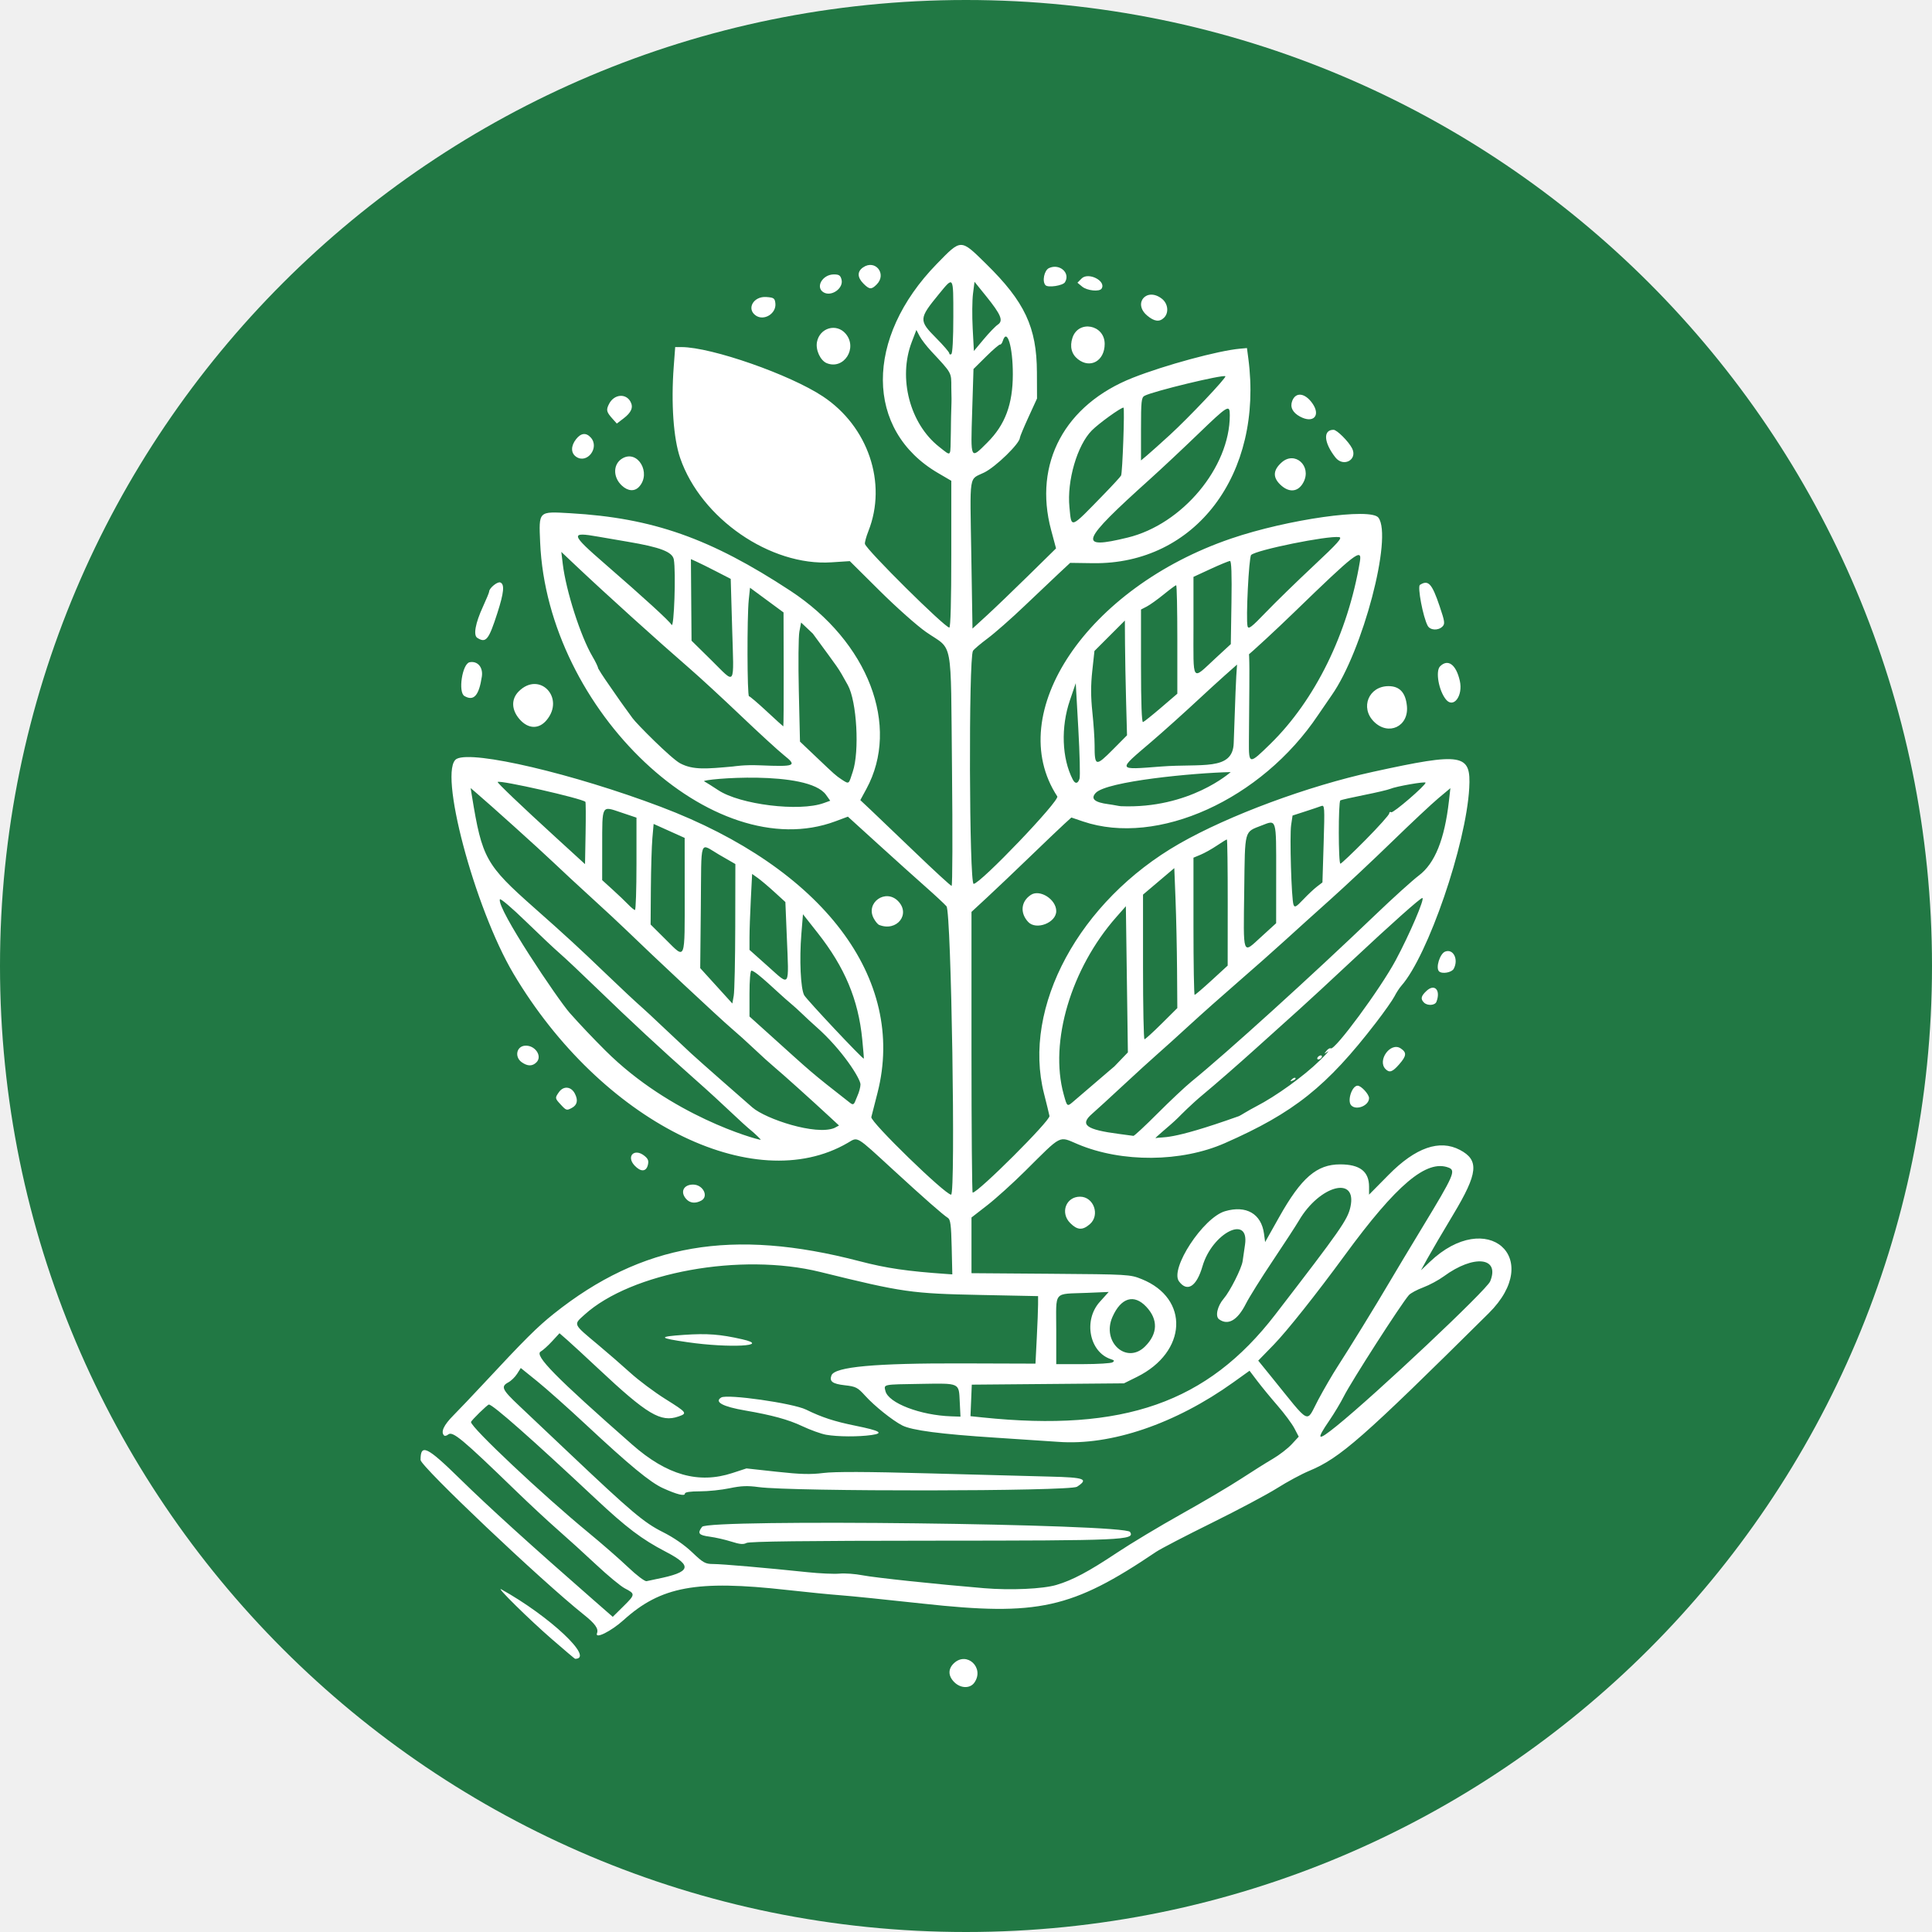
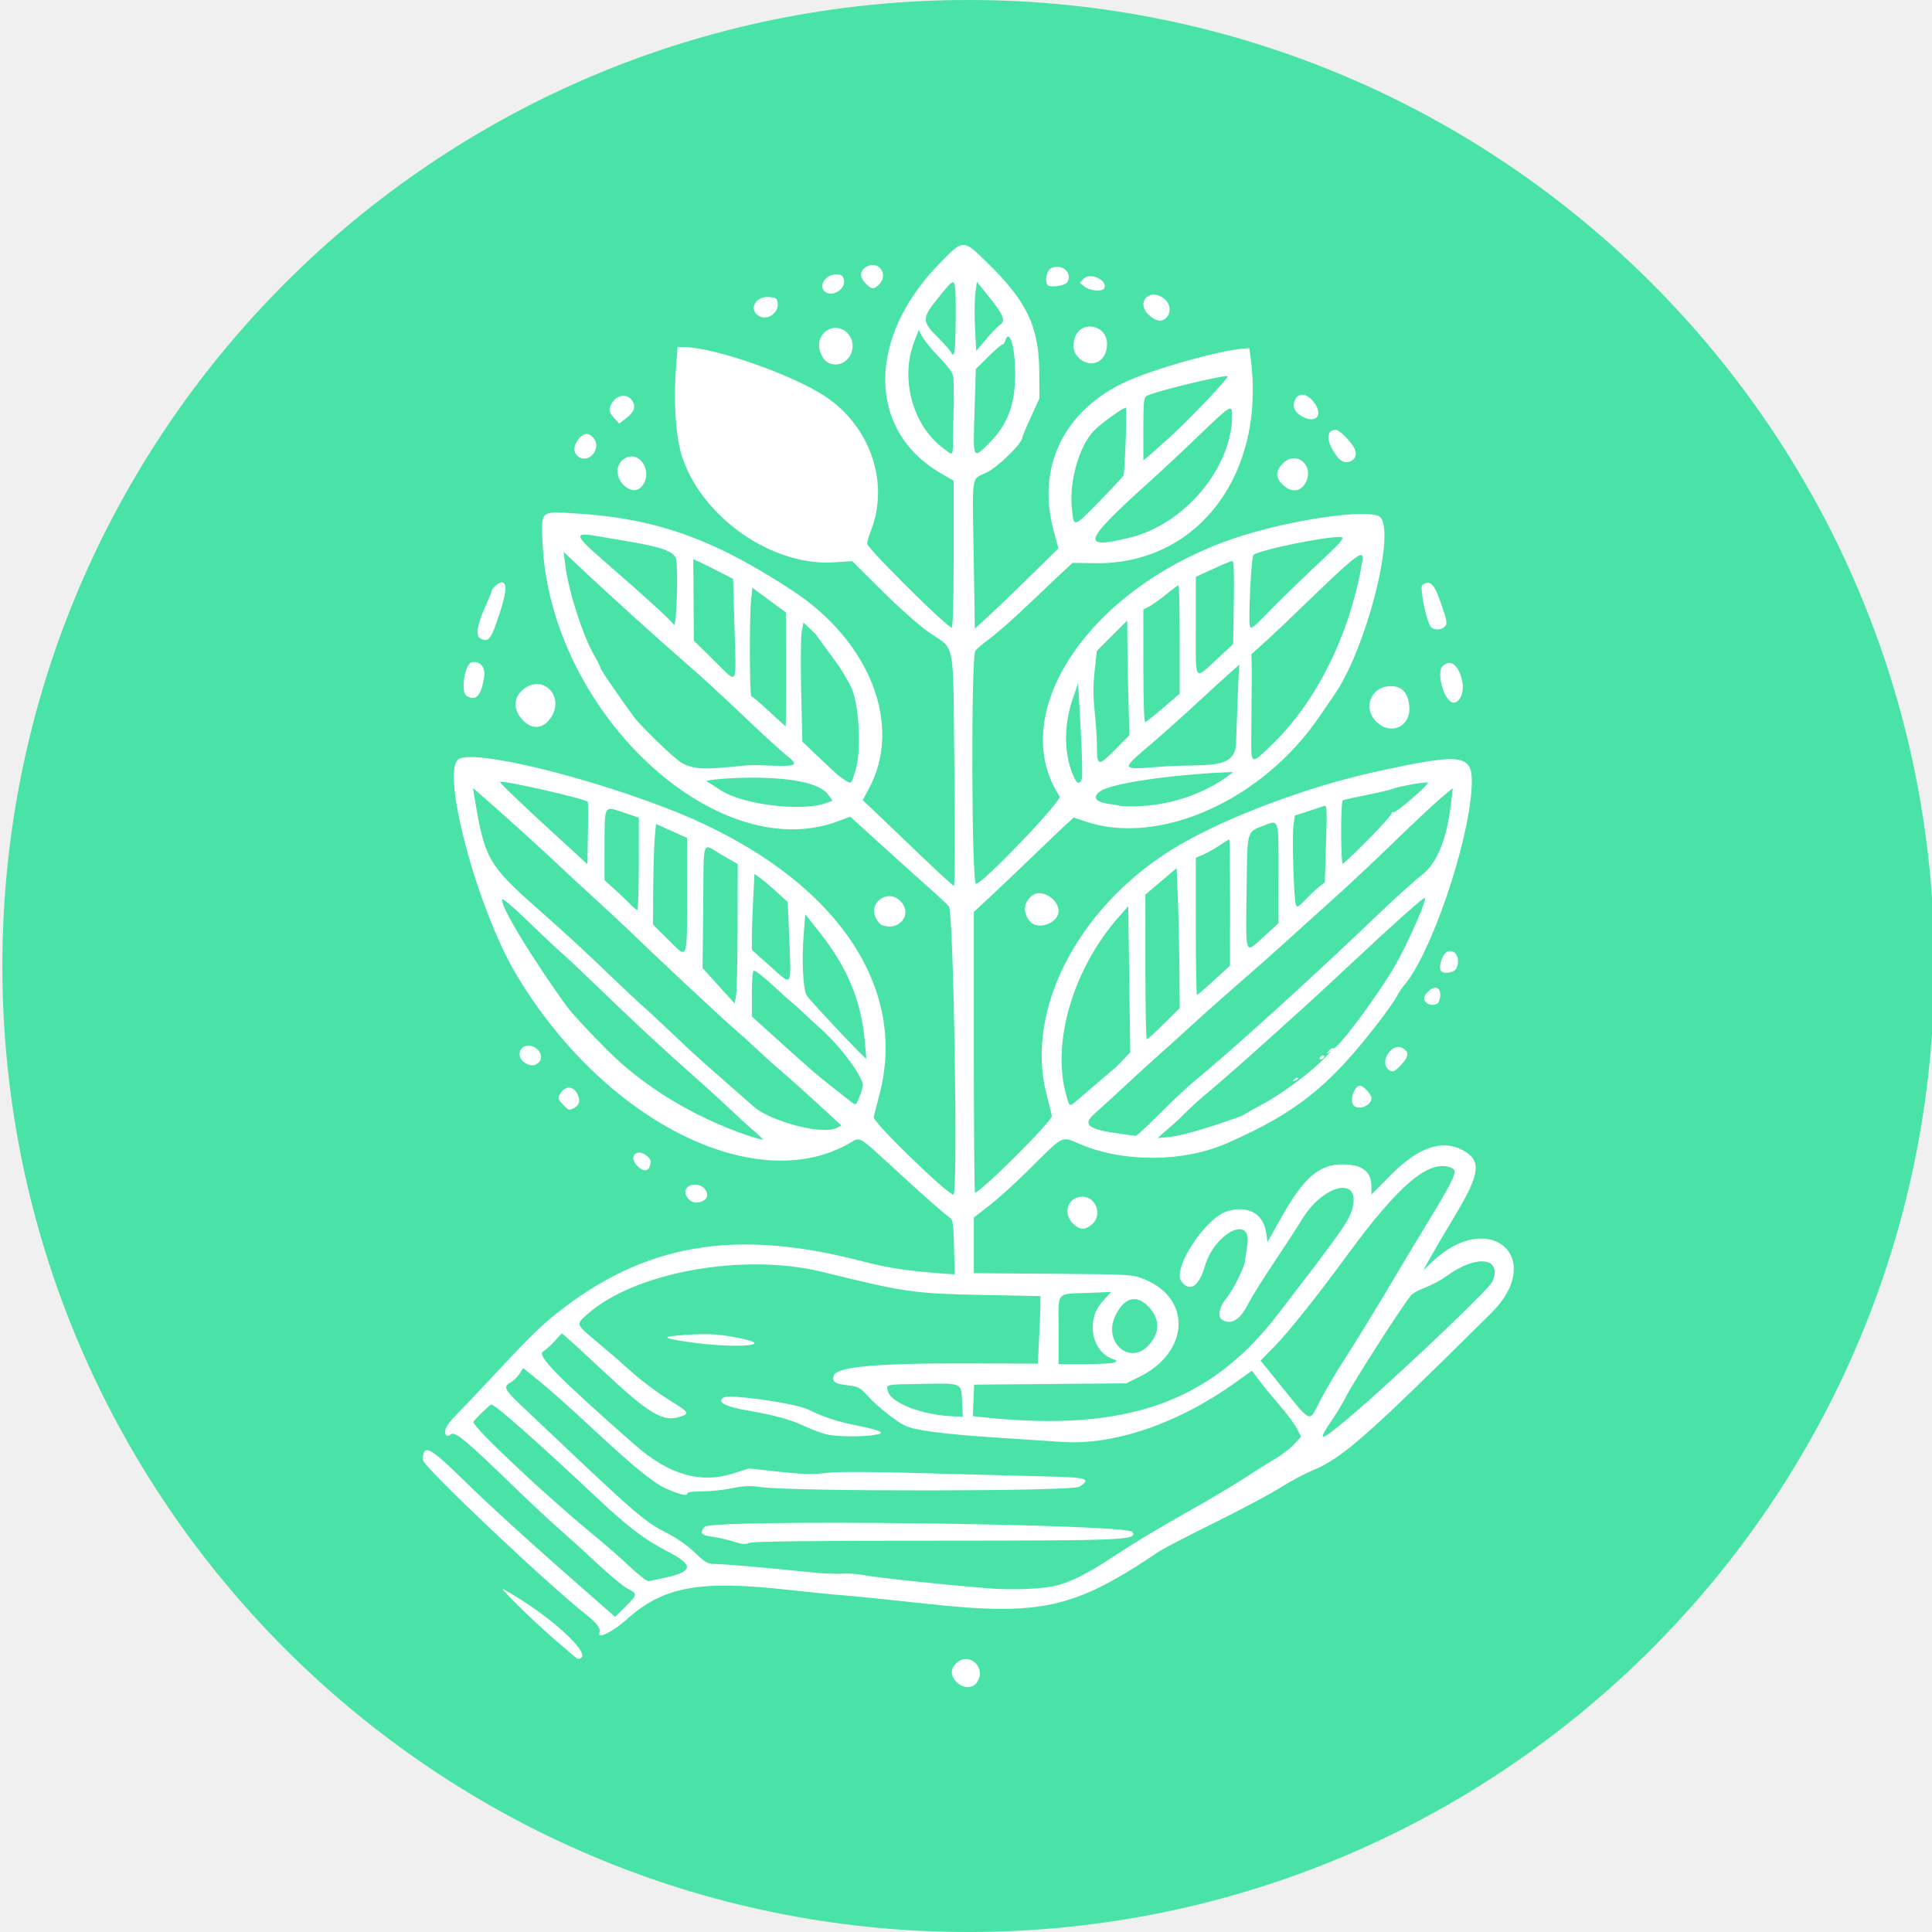
<svg xmlns="http://www.w3.org/2000/svg" version="1.1" id="svg1" width="32" height="32" viewBox="0 0 32 32">
  <defs id="defs1" />
  <g id="g1">
-     <g id="g3" transform="matrix(0.0668517,0,0,0.0668517,-18.22807,-18.22807)">
-       <circle style="fill:#217844" id="path2" cx="512" cy="512" r="239.336" />
+     <g id="g3" transform="matrix(0.0668517,0,0,0.0668517,-18.1891,-18.22807)">
+       <circle style="fill:#49e3a8;fill-opacity:1" id="path2" cx="512" cy="512" r="239.336" />
      <path style="fill:#ffffff;stroke-width:0.5" d="m 509.087,689.425 c -1.54,-1.54 -1.566,-3.28 -0.07,-4.686 3.214,-3.019 7.618,1.156 5.064,4.802 -1.068,1.524 -3.409,1.47 -4.994,-0.116 z m -99.776,-10.719 c -5.527,-4.796 -13.97,-13.118 -12.451,-12.273 12.056,6.705 23.222,17.22 18.285,17.22 -0.073,0 -2.698,-2.226 -5.834,-4.947 z m 11.269,-1.405 c 0.428,-1.114 -0.468,-2.362 -3.33,-4.641 -10.426,-8.301 -40.39,-36.704 -40.39,-38.285 0,-4.11 1.583,-3.34 9.895,4.813 6.918,6.786 17.508,16.391 33.039,29.969 l 4.684,4.095 2.668,-2.634 c 2.943,-2.906 2.953,-3.061 0.305,-4.431 -1.013,-0.524 -4.204,-3.166 -7.091,-5.871 -2.888,-2.705 -7.162,-6.589 -9.5,-8.631 -2.337,-2.042 -6.95,-6.328 -10.25,-9.525 -13.528,-13.106 -15.804,-14.999 -16.924,-14.07 -0.368,0.305 -0.817,0.407 -0.997,0.226 -0.871,-0.871 -0.095,-2.549 2.296,-4.963 1.444,-1.457 4.763,-4.946 7.375,-7.753 10.337,-11.105 13.416,-14.172 17.5,-17.43 21.805,-17.392 44.257,-21.256 75.75,-13.034 6.708,1.751 11.787,2.494 21.75,3.181 l 1.25,0.086 -0.157,-6.75 c -0.128,-5.496 -0.304,-6.843 -0.949,-7.25 -1.231,-0.777 -5.93,-4.907 -13.571,-11.926 -9.375,-8.612 -8.638,-8.174 -11.213,-6.669 -23.355,13.647 -61.196,-5.476 -82.802,-41.842 -9.731,-16.379 -18.832,-50.758 -14.107,-53.287 4.022,-2.152 28.927,3.698 50.549,11.875 40.204,15.204 60.945,42.558 53.721,70.849 -0.702,2.75 -1.395,5.465 -1.54,6.033 -0.293,1.152 18.288,19.217 19.767,19.217 1.162,0 0.046,-70.113 -1.137,-71.443 -0.584,-0.656 -2.878,-2.794 -5.097,-4.75 -2.22,-1.956 -7.479,-6.686 -11.686,-10.51 l -7.651,-6.953 -3.064,1.143 c -30.341,11.324 -71.386,-27.41 -73.181,-69.058 -0.339,-7.868 -0.492,-7.718 7.405,-7.266 20.487,1.172 34.763,6.199 54.6,19.225 19.297,12.672 27.283,33.494 18.825,49.081 l -1.508,2.78 2.647,2.49 c 1.456,1.37 6.456,6.151 11.11,10.625 4.655,4.474 8.643,8.135 8.864,8.135 0.22,0 0.264,-12.994 0.097,-28.875 -0.35,-33.325 0.414,-29.277 -6.424,-34.025 -2.2,-1.528 -7.351,-6.104 -11.447,-10.17 l -7.447,-7.393 -4.553,0.297 c -15.114,0.987 -32.303,-10.854 -37.468,-25.812 -1.673,-4.845 -2.289,-13.55 -1.605,-22.678 l 0.363,-4.844 1.578,0.006 c 7.451,0.028 26.842,6.799 35.024,12.23 11.209,7.44 15.955,21.465 11.279,33.327 -0.561,1.423 -0.953,2.869 -0.872,3.214 0.339,1.446 19.787,20.722 20.907,20.722 0.311,0 0.49,-6.641 0.49,-18.184 v -18.184 l -3.304,-1.932 c -18.094,-10.582 -18.212,-33.439 -0.267,-51.825 6.086,-6.236 5.823,-6.236 12.182,0 9.597,9.412 12.557,15.725 12.602,26.875 l 0.026,6.5 -2.12,4.626 c -1.166,2.544 -2.119,4.832 -2.119,5.084 0,1.396 -5.947,7.198 -8.834,8.619 -3.886,1.913 -3.543,-0.296 -3.205,20.671 l 0.29,18 3.5,-3.202 c 1.925,-1.761 6.582,-6.231 10.35,-9.934 l 6.85,-6.732 -1.223,-4.566 c -4.424,-16.512 3.405,-31.077 20.274,-37.721 7.925,-3.121 21.139,-6.705 26.5,-7.188 l 1.75,-0.158 0.331,2.5 c 3.812,28.777 -13.141,51.157 -38.482,50.799 l -5.651,-0.08 -2.833,2.641 c -1.558,1.452 -5.428,5.118 -8.599,8.146 -3.172,3.028 -7.229,6.595 -9.016,7.926 -1.788,1.331 -3.423,2.722 -3.633,3.09 -1.098,1.918 -0.935,57.728 0.168,57.728 1.641,0 21.389,-20.65 20.723,-21.668 -13.526,-20.647 7.434,-51.734 43.078,-63.889 14.007,-4.777 34.645,-7.697 36.497,-5.164 3.531,4.828 -3.892,33.013 -11.581,43.971 -0.965,1.375 -2.485,3.591 -3.378,4.925 -14.049,20.978 -39.788,32.623 -58.259,26.359 l -2.865,-0.972 -1.75,1.591 c -0.963,0.875 -4.787,4.522 -8.5,8.104 -3.712,3.582 -8.494,8.127 -10.625,10.1 l -3.875,3.586 v 34.779 c 0,19.128 0.131,34.779 0.29,34.779 1.354,0 19.262,-17.866 19.033,-18.989 -0.141,-0.694 -0.746,-3.174 -1.344,-5.511 -5.494,-21.477 8.733,-47.775 33.521,-61.961 12.276,-7.026 31.814,-14.27 48.054,-17.816 22.156,-4.839 24.241,-4.485 23.769,4.027 -0.776,14.011 -10.228,41.545 -16.821,49 -0.486,0.55 -1.255,1.732 -1.707,2.628 -0.453,0.895 -2.511,3.82 -4.574,6.5 -12.205,15.854 -20.321,22.322 -37.47,29.868 -10.766,4.737 -25.484,4.845 -36.377,0.268 -4.865,-2.044 -3.771,-2.601 -13.123,6.675 -3.025,3 -7.244,6.809 -9.375,8.464 l -3.875,3.009 v 6.897 6.897 l 19.625,0.147 c 19.305,0.144 19.673,0.166 22.557,1.329 11.896,4.797 11.255,18.06 -1.17,24.214 l -3.238,1.604 -18.85,0.162 -18.85,0.162 -0.162,3.906 -0.162,3.906 2.917,0.304 c 35.002,3.644 55.766,-3.636 72.565,-25.44 16.23,-21.065 17.946,-23.521 18.649,-26.685 1.748,-7.874 -7.617,-5.414 -12.753,3.35 -0.716,1.222 -3.637,5.709 -6.491,9.97 -2.854,4.262 -5.847,9.052 -6.652,10.646 -2.072,4.105 -4.431,5.466 -6.655,3.839 -0.994,-0.727 -0.408,-3.29 1.172,-5.12 1.553,-1.8 4.413,-7.462 4.673,-9.25 0.14,-0.963 0.409,-2.821 0.598,-4.13 1.093,-7.572 -8.148,-2.858 -10.542,5.377 -1.46,5.022 -3.763,6.503 -5.817,3.74 -2.32,-3.12 5.987,-15.792 11.396,-17.383 5.251,-1.545 9.005,0.624 9.667,5.584 l 0.275,2.06 3.5,-6.225 c 5.465,-9.721 9.291,-13.025 15.081,-13.025 4.895,0 7.169,1.758 7.169,5.541 v 1.959 l 4.875,-4.937 c 6.652,-6.736 12.585,-8.804 17.633,-6.146 4.83,2.543 4.501,5.757 -1.634,15.977 -2.594,4.321 -5.46,9.205 -6.369,10.855 l -1.653,3 2.199,-2.093 c 14.149,-13.468 28.44,-0.995 14.59,12.734 -31.341,31.069 -36.808,35.866 -44.511,39.065 -1.859,0.772 -5.406,2.683 -7.881,4.247 -2.475,1.564 -9.787,5.452 -16.25,8.642 -6.463,3.189 -12.65,6.407 -13.75,7.149 -20.882,14.102 -29.243,15.961 -57.75,12.841 -8.938,-0.978 -18.163,-1.916 -20.5,-2.083 -2.337,-0.168 -8.3,-0.758 -13.25,-1.311 -22.384,-2.502 -31.204,-0.879 -40.417,7.436 -3.138,2.832 -7.219,4.851 -6.613,3.272 z m 113.857,-11.967 c 3.979,-1.181 7.965,-3.302 14.923,-7.94 3.438,-2.291 10.637,-6.616 16,-9.611 5.362,-2.995 12,-6.916 14.75,-8.714 2.75,-1.798 6.309,-4.033 7.909,-4.968 1.6,-0.934 3.699,-2.552 4.665,-3.595 l 1.755,-1.896 -1.071,-2.054 c -0.589,-1.13 -2.463,-3.658 -4.165,-5.617 -1.702,-1.96 -3.962,-4.71 -5.024,-6.112 l -1.93,-2.549 -4.001,2.866 c -14.377,10.298 -30.333,15.723 -43.389,14.751 -1.788,-0.133 -8.762,-0.597 -15.5,-1.03 -13.622,-0.877 -20.782,-1.817 -23.163,-3.041 -2.428,-1.249 -6.853,-4.791 -9.154,-7.328 -1.898,-2.093 -2.315,-2.308 -5.095,-2.622 -3.029,-0.343 -3.85,-0.955 -3.278,-2.446 0.817,-2.13 10.738,-3.036 32.491,-2.967 l 18.051,0.057 0.322,-6.307 c 0.177,-3.469 0.323,-7.233 0.324,-8.364 l 0.002,-2.057 -14.125,-0.285 c -17.319,-0.349 -19.306,-0.633 -39.866,-5.704 -19.64,-4.844 -46.775,0.08 -58.389,10.595 -2.788,2.524 -2.941,2.185 3.375,7.462 2.335,1.951 5.935,5.077 8,6.948 2.065,1.871 5.948,4.776 8.63,6.456 5.413,3.391 5.543,3.562 3.3,4.344 -4.404,1.535 -7.73,-0.449 -19.925,-11.887 -3.163,-2.966 -6.61,-6.145 -7.662,-7.063 l -1.912,-1.669 -1.838,1.997 c -1.011,1.099 -2.276,2.239 -2.811,2.534 -1.679,0.926 3.671,6.369 22.668,23.067 8.6,7.559 16.424,9.78 24.805,7.039 l 3.5,-1.144 7.5,0.821 c 5.856,0.641 8.389,0.709 11.555,0.31 2.823,-0.356 10.721,-0.328 26,0.092 12.07,0.332 25.601,0.692 30.07,0.801 8.705,0.212 9.714,0.587 6.773,2.515 -1.765,1.157 -70.567,1.231 -78.909,0.085 -2.725,-0.374 -4.328,-0.311 -7.158,0.285 -2.005,0.422 -5.319,0.767 -7.364,0.767 -2.387,0 -3.717,0.198 -3.717,0.554 0,0.722 -1.969,0.237 -5.443,-1.339 -3.156,-1.432 -8.291,-5.669 -19.179,-15.825 -4.34,-4.048 -9.725,-8.841 -11.967,-10.651 l -4.077,-3.291 -0.911,1.438 c -0.501,0.791 -1.476,1.741 -2.167,2.111 -1.923,1.029 -1.574,1.794 2.618,5.748 2.131,2.01 7.76,7.333 12.508,11.83 15.339,14.526 18.498,17.191 23.117,19.502 2.685,1.343 5.371,3.194 7.292,5.025 2.761,2.63 3.247,2.899 5.25,2.905 2.195,0.006 13.066,0.95 23.427,2.035 2.984,0.312 6.518,0.468 7.853,0.346 1.335,-0.122 3.89,0.063 5.678,0.412 3.035,0.592 18.388,2.221 30.116,3.197 6.629,0.551 14.572,0.191 17.961,-0.815 z m -80.577,-10.72 c -1.512,-0.483 -3.931,-1.035 -5.375,-1.227 -2.728,-0.363 -3.088,-0.83 -1.874,-2.434 1.504,-1.987 104.794,-0.75 106.042,1.27 1.245,2.014 -1.584,2.139 -48.793,2.16 -31.643,0.014 -45.551,0.184 -46.25,0.564 -0.76,0.414 -1.66,0.334 -3.75,-0.334 z m 23.5,-26.471 c -1.238,-0.216 -3.938,-1.19 -6,-2.165 -3.379,-1.596 -7.439,-2.708 -14.027,-3.842 -5.623,-0.967 -7.766,-2.124 -5.981,-3.228 1.474,-0.911 17.78,1.414 21.008,2.995 3.957,1.938 7,2.931 12.25,3.999 6.103,1.241 7.153,1.845 4,2.302 -3.224,0.467 -8.389,0.439 -11.25,-0.061 z M 443.019,605.211 c -7.234,-1.047 -7.397,-1.379 -0.894,-1.822 5.777,-0.394 8.978,-0.15 14.453,1.1 7.283,1.663 -3.205,2.221 -13.56,0.722 z m -7.66,58.668 c 8.53,-1.693 9.041,-3.227 2.25,-6.758 -5.925,-3.08 -9.727,-5.956 -17.455,-13.2 -15.71,-14.726 -25.374,-23.255 -26.361,-23.266 -0.354,-0.004 -4.434,3.988 -4.434,4.339 0,1.344 17.797,18.098 29.067,27.363 3.315,2.726 7.75,6.595 9.855,8.6 2.132,2.03 4.16,3.561 4.577,3.457 0.412,-0.103 1.538,-0.344 2.5,-0.535 z m 168.475,-37.923 c 9.799,-7.917 37.139,-33.667 38.03,-35.818 2.489,-6.008 -4.038,-6.718 -11.488,-1.249 -1.276,0.937 -3.571,2.171 -5.101,2.743 -1.529,0.572 -3.124,1.429 -3.544,1.905 -1.909,2.163 -14.286,21.426 -16.136,25.115 -0.759,1.512 -2.36,4.182 -3.558,5.933 -3.399,4.966 -3.015,5.259 1.797,1.371 z m -4.537,-6.535 c 1.39,-2.602 3.518,-6.258 4.729,-8.125 2.952,-4.551 9.588,-15.345 12.848,-20.895 1.454,-2.475 5.168,-8.662 8.255,-13.75 7.764,-12.797 8.286,-13.988 6.439,-14.697 -5.449,-2.091 -12.902,4.199 -25.709,21.696 -7.036,9.613 -14.343,18.813 -17.603,22.164 l -3.853,3.96 3.103,3.825 c 10.177,12.547 8.61,11.773 11.791,5.821 z m -88.844,0.605 c -0.239,-4.835 0.17,-4.646 -9.718,-4.492 -9.446,0.147 -9.12,0.079 -8.691,1.789 0.746,2.971 8.652,5.999 16.326,6.253 l 2.262,0.075 z m 37.846,-9.828 c 0.545,-0.345 0.473,-0.507 -0.344,-0.766 -5.368,-1.704 -6.941,-9.621 -2.822,-14.203 l 2.221,-2.47 -5.373,0.225 c -8.52,0.357 -7.623,-0.723 -7.623,9.176 v 8.49 l 6.625,-0.008 c 3.644,-0.004 6.936,-0.205 7.316,-0.445 z m 8.085,-3.956 c 3.153,-3.153 3.249,-6.668 0.27,-9.827 -3.036,-3.22 -6.254,-2.246 -8.367,2.53 -2.753,6.224 3.519,11.875 8.098,7.297 z m -97.026,-52.984 c -3.733,-3.066 -6.224,-5.877 -15.05,-13.674 -7.553,-6.673 -15.621,-14.157 -23.7,-21.986 -3.85,-3.731 -8.012,-7.653 -9.25,-8.716 -1.238,-1.063 -5.038,-4.643 -8.445,-7.956 -3.407,-3.313 -6.288,-5.763 -6.402,-5.443 -0.807,2.265 14.377,24.836 17.33,28.169 2.652,2.994 5.805,6.298 8.816,9.302 16.166,16.124 37.141,21.963 38.451,22.107 0.275,0.025 -1.75,-1.802 -1.75,-1.802 z m 20.024,-1.12 1.157,-0.619 -2.22,-2.059 c -4.579,-4.247 -11.781,-10.722 -13.711,-12.328 -1.1,-0.915 -3.35,-2.95 -5,-4.521 -1.65,-1.571 -4.286,-3.949 -5.858,-5.283 -2.673,-2.269 -19.686,-18.171 -25.947,-24.252 -1.543,-1.499 -5.368,-5.056 -8.5,-7.905 -3.132,-2.849 -7.494,-6.895 -9.694,-8.991 -3.405,-3.244 -15.432,-14.077 -19.176,-17.272 l -1.164,-0.993 0.325,1.993 c 2.511,15.421 3.426,17.057 15.515,27.747 7.553,6.679 11.371,10.189 17.455,16.048 3.6,3.466 7.782,7.378 9.295,8.692 1.512,1.314 6.846,6.437 12,11.228 2.071,1.924 13.54,11.969 15.216,13.421 3.331,2.883 15.707,6.984 20.308,5.094 z m 80.096,-3.629 c 3.097,-3.103 6.866,-6.647 8.377,-7.875 8.786,-7.144 29.792,-26.189 45.553,-41.3 4.341,-4.162 9.199,-8.554 10.797,-9.76 3.969,-2.996 6.373,-8.955 7.449,-18.466 l 0.358,-3.165 -2.951,2.466 c -1.623,1.356 -6.776,6.184 -11.451,10.729 -4.675,4.545 -11.517,10.963 -15.204,14.263 -3.687,3.3 -8.862,7.969 -11.5,10.376 -2.638,2.407 -7.834,7.006 -11.546,10.219 -3.712,3.214 -9.089,7.995 -11.948,10.624 -2.859,2.629 -6.459,5.881 -8,7.227 -1.541,1.346 -5.389,4.855 -8.552,7.798 -3.163,2.943 -6.594,6.085 -7.625,6.98 -3.128,2.717 -1.505,3.921 6.721,4.989 1.734,0.225 3.32,0.438 3.523,0.473 0.203,0.035 2.903,-2.475 6,-5.579 z m -0.438,6.143 c 1.902,-0.483 2.866,0.865 20.594,-5.46 0.342,-0.122 2.193,-1.344 4.294,-2.425 4.854,-2.499 11.759,-7.476 15.655,-11.284 1.664,-1.627 2.576,-2.648 2.026,-2.27 -0.917,0.631 -0.944,0.616 -0.318,-0.181 0.375,-0.478 0.86,-0.759 1.079,-0.624 0.979,0.605 12.291,-14.742 16.098,-21.843 3.467,-6.465 7.292,-15.414 6.589,-15.414 -0.493,0 -7.727,6.443 -17.345,15.45 -5.169,4.84 -11.033,10.262 -13.032,12.05 -1.999,1.788 -6.998,6.287 -11.109,10 -4.111,3.712 -9.88,8.742 -12.819,11.176 -2.939,2.434 -5.584,5.138 -6.196,5.75 -2.029,2.03 -6.182,5.244 -5.515,5.075 z m 33.685,-14.563 c 0.339,-0.342 0.743,-0.495 0.897,-0.341 0.154,0.154 -0.124,0.434 -0.617,0.621 -0.713,0.271 -0.77,0.214 -0.28,-0.28 z m 6.383,-5.438 c 0.17,-0.275 0.534,-0.5 0.809,-0.5 0.275,0 0.361,0.225 0.191,0.5 -0.17,0.275 -0.534,0.5 -0.809,0.5 -0.275,0 -0.361,-0.225 -0.191,-0.5 z m -60.157,10.625 c 10.132,-8.677 9.927,-8.518 9.67,-8.25 l 3.487,-3.625 -0.25,-18.105 -0.25,-18.105 -2.375,2.694 c -11.216,12.724 -16.621,30.918 -13.038,43.891 0.911,3.298 0.825,3.152 2.755,1.5 z m -53.093,-3.938 c 0,-1.395 -4.486,-8.588 -11.064,-14.36 -2.329,-2.043 -4.429,-4.229 -6.371,-5.828 -2.72,-2.239 -8.471,-7.999 -9.591,-7.999 -0.271,0 -0.474,2.434 -0.474,5.68 v 5.68 l 4.625,4.165 c 11.296,10.171 10.096,9.251 20.32,17.254 1.069,0.837 1.059,-0.145 1.78,-1.711 0.426,-0.925 0.775,-2.222 0.775,-2.88 z m 0.434,-11.187 c -0.973,-9.835 -4.323,-17.826 -11.05,-26.361 l -3.634,-4.611 -0.396,4.861 c -0.518,6.358 -0.19,13.539 0.696,15.192 0.572,1.067 14.518,15.906 14.778,15.724 0.042,-0.03 -0.134,-2.192 -0.393,-4.804 z m 74.18,-3.863 3.886,-3.863 -0.068,-9.512 c -0.037,-5.231 -0.206,-13.033 -0.375,-17.338 l -0.307,-7.826 -3.875,3.282 -3.875,3.282 v 17.918 c 0,9.855 0.164,17.918 0.364,17.918 0.2,0 2.113,-1.738 4.25,-3.863 z m -105.643,-24.218 0.029,-15.331 -4.044,-2.333 c -4.952,-2.856 -4.338,-4.632 -4.515,13.057 l -0.15,15.061 3.98,4.384 3.98,4.384 0.346,-1.945 c 0.19,-1.07 0.359,-8.844 0.375,-17.276 z m 118.057,13.456 3.946,-3.625 0.013,-15.625 c 0.007,-8.594 -0.088,-15.625 -0.212,-15.625 -0.124,0 -1.231,0.679 -2.461,1.509 -1.23,0.83 -3.041,1.846 -4.025,2.257 l -1.789,0.747 v 16.993 c 0,9.346 0.131,16.993 0.291,16.993 0.16,0 2.067,-1.631 4.237,-3.625 z m -105.282,-10.749 -0.354,-8.624 -2.71,-2.477 c -1.491,-1.362 -3.345,-2.929 -4.12,-3.481 l -1.41,-1.004 -0.324,6.355 c -0.178,3.495 -0.325,7.728 -0.326,9.406 l -0.002,3.051 4.625,4.129 c 5.518,4.926 5.15,5.511 4.622,-7.356 z m -25.299,-11.149 -0.008,-13.365 -3.845,-1.731 -3.845,-1.731 -0.31,3.55 c -0.17,1.952 -0.339,7.559 -0.375,12.459 l -0.065,8.909 3.875,3.852 c 4.846,4.818 4.583,5.505 4.572,-11.943 z m 146.544,-4.573 c 0.01,-13.755 0.138,-13.331 -3.58,-11.878 -4.39,1.716 -4.139,0.791 -4.334,16.005 -0.214,16.665 -0.496,15.878 4.163,11.631 l 3.742,-3.412 z m -158.491,-2.359 v -11.455 l -3.847,-1.293 c -4.849,-1.63 -4.636,-2.014 -4.646,8.364 l -0.008,8.411 2.575,2.339 c 1.416,1.287 3.16,2.949 3.875,3.695 0.715,0.746 1.469,1.364 1.675,1.375 0.206,0.011 0.375,-5.135 0.375,-11.435 z m 168.602,5.631 1.352,-1.034 0.296,-9.633 c 0.28,-9.129 0.249,-9.615 -0.602,-9.288 -0.494,0.19 -2.293,0.796 -3.998,1.347 l -3.1,1.002 -0.349,2.329 c -0.398,2.655 0.069,18.421 0.586,19.768 0.291,0.76 0.639,0.574 2.402,-1.285 1.133,-1.195 2.669,-2.638 3.413,-3.207 z M 417.705,471.331 c -0.847,-0.847 -21.106,-5.44 -21.736,-4.928 -0.195,0.158 5.771,5.851 14.391,13.732 l 7.25,6.628 0.138,-7.625 c 0.076,-4.194 0.057,-7.707 -0.043,-7.807 z m 193.306,9.4 c 3.217,-3.257 5.848,-6.195 5.848,-6.53 0,-0.334 0.226,-0.468 0.502,-0.298 0.468,0.289 8.497,-6.624 8.497,-7.316 3.2e-4,-0.372 -7.299,0.901 -8.75,1.526 -0.55,0.237 -3.469,0.923 -6.486,1.524 -3.017,0.601 -5.661,1.201 -5.875,1.333 -0.516,0.319 -0.504,15.681 0.013,15.681 0.221,0 3.033,-2.665 6.25,-5.921 z m -134.277,-9.091 1.624,-0.586 -1.041,-1.463 c -4.464,-6.268 -30.837,-3.923 -30.207,-3.363 0.55,0.301 2.125,1.293 3.5,2.205 5.403,3.583 20.082,5.384 26.124,3.206 z m 100.847,-7.685 c -8.951,0.187 -30.811,2.252 -33.465,5.188 -1.29,1.427 -0.265,2.318 3.186,2.77 1.269,0.166 2.632,0.478 3.057,0.496 17.089,0.709 27.221,-8.454 27.221,-8.454 z m 0.746,-7.155 c 0.73,-21.29 0.773,-22.842 2.183,-24.153 2.138,-1.987 1.708,1.311 1.585,23.737 -0.032,5.766 0.073,5.711 5.316,0.585 11.082,-10.835 19.2,-27.375 22.18,-45.191 0.575,-3.438 -1.042,-2.19 -16.232,12.53 -4.537,4.397 -10.102,9.544 -12.367,11.438 -2.264,1.894 -7.214,6.33 -11,9.859 -3.786,3.529 -9.246,8.433 -12.133,10.898 -8.379,7.154 -8.587,6.926 2.5,6.072 10.029,-0.773 17.731,1.147 17.968,-5.773 z m -94.383,7.066 c 1.697,-5.007 1.018,-17.422 -1.226,-21.464 -2.661,-4.792 -1.924,-3.527 -8.669,-12.757 l -2.906,-2.743 -0.425,2.25 c -0.234,1.238 -0.295,7.875 -0.137,14.75 l 0.288,12.5 4.342,4.125 c 4.172,3.963 4.514,4.288 5.918,5.223 2.059,1.371 1.789,1.145 2.815,-1.884 z m 56.184,1.728 c 0.185,-0.582 0.05,-6.145 -0.3,-12.362 l -0.636,-11.304 -1.446,4.237 c -2.276,6.669 -2.002,14.374 0.698,19.612 0.606,1.176 1.276,1.103 1.684,-0.183 z m -85.925,-3.019 c 0.565,-0.051 2.724,-0.461 6.783,-0.292 8.701,0.362 9.236,0.141 5.97,-2.459 -1.417,-1.128 -6.238,-5.543 -10.712,-9.809 -4.474,-4.266 -10.176,-9.525 -12.671,-11.685 -7.866,-6.81 -20.861,-18.555 -28.135,-25.428 l -3.704,-3.5 0.362,3 c 0.806,6.677 4.411,17.912 7.344,22.887 0.781,1.324 1.419,2.659 1.419,2.967 0.843,1.516 2.665,4.075 3.855,5.791 3.046,4.407 2.07,2.902 4.683,6.571 0.956,1.343 9.596,10.034 11.807,11.18 3.205,1.688 6.544,1.359 12.999,0.776 z m 94.312,-4.327 3.379,-3.405 -0.23,-8.47 c -0.126,-4.659 -0.246,-11.056 -0.267,-14.216 l -0.037,-5.746 -3.769,3.769 -3.769,3.769 -0.534,4.919 c -0.385,3.539 -0.379,6.408 0.02,10.227 0.305,2.92 0.554,6.584 0.553,8.143 -0.002,5.381 0.261,5.438 4.654,1.011 z m -81.688,-19.72 -0.032,-14.125 -4.153,-3.059 -4.153,-3.059 -0.314,3.008 c -0.443,4.235 -0.393,23.86 0.061,23.868 0.206,0.004 2.175,1.681 4.375,3.727 2.2,2.046 4.056,3.73 4.125,3.743 0.069,0.013 0.11,-6.333 0.093,-14.102 z m 93.527,9.442 4.005,-3.433 v -13.442 c 0,-7.393 -0.128,-13.442 -0.284,-13.442 -0.156,0 -1.543,1.026 -3.082,2.28 -1.539,1.254 -3.437,2.61 -4.216,3.013 l -1.418,0.733 v 14.029 c 0,9.037 0.176,13.97 0.495,13.862 0.272,-0.092 2.297,-1.711 4.5,-3.599 z m -106.29,-19.548 -0.358,-12.334 -3.549,-1.828 c -1.952,-1.005 -4.17,-2.106 -4.93,-2.447 l -1.382,-0.619 0.077,10.104 0.077,10.104 4.981,4.907 c 6.065,5.976 5.511,6.837 5.083,-7.888 z m 119.795,7.289 3.75,-3.46 0.162,-10.299 c 0.11,-6.997 -0.007,-10.299 -0.366,-10.299 -0.29,0 -2.444,0.885 -4.787,1.968 l -4.259,1.968 v 12.3 c 0,14.205 -0.558,13.412 5.5,7.823 z m 24.212,-22.822 c 6.089,-5.7 7.264,-7.015 6.384,-7.145 -2.834,-0.417 -20.569,3.18 -21.812,4.424 -0.556,0.556 -1.327,15.964 -0.883,17.66 0.216,0.828 0.957,0.261 4.554,-3.483 2.362,-2.459 7.653,-7.615 11.758,-11.457 z m -158.46,-1.597 c -0.344,-1.892 -3.325,-3.042 -11.429,-4.41 -2.515,-0.424 -5.792,-0.987 -7.282,-1.25 -7.048,-1.245 -6.906,-0.682 1.708,6.797 9.761,8.475 15.866,14.059 16.451,15.047 0.612,1.033 1.097,-13.186 0.551,-16.184 z m 112.46,-5.441 c 13.53,-3.297 25.288,-17.382 25.288,-30.292 0,-2.784 -0.4,-2.546 -7.937,4.719 -3.78,3.644 -9.109,8.637 -11.843,11.096 -17.329,15.587 -18.072,17.539 -5.508,14.477 z m -5.772,-10.868 c 2.095,-2.156 3.951,-4.181 4.123,-4.5 0.35,-0.649 0.925,-16.83 0.597,-16.83 -0.694,0 -6.039,3.853 -7.83,5.643 -3.626,3.626 -6.216,12.494 -5.56,19.038 0.537,5.36 0.001,5.567 8.669,-3.35 z m 16.202,-14.554 c 4.677,-4.28 14.082,-14.218 13.761,-14.539 -0.498,-0.498 -17.867,3.696 -20.028,4.837 -0.776,0.41 -0.875,1.341 -0.875,8.239 v 7.777 l 1.517,-1.277 c 0.834,-0.702 3.366,-2.968 5.625,-5.036 z m -54.251,-0.809 c 0.057,-1.831 -0.043,-1.164 0.151,-7.162 0.05,-1.541 -0.042,-1.917 -0.042,-3.816 0,-3.765 0.2,-3.405 -4.998,-8.988 -1.152,-1.238 -2.446,-2.924 -2.875,-3.748 l -0.78,-1.498 -1.148,2.998 c -3.428,8.953 -0.464,20.274 6.8,25.973 3.281,2.574 2.692,2.652 2.891,-3.758 z m 9.065,2.658 c 4.393,-4.393 6.277,-9.451 6.287,-16.874 0.009,-6.841 -1.427,-11.607 -2.49,-8.26 -0.173,0.544 -0.471,0.938 -0.663,0.875 -0.192,-0.063 -1.754,1.277 -3.471,2.978 l -3.122,3.093 -0.328,10.532 c -0.378,12.145 -0.485,11.929 3.787,7.657 z m -8.456,-31.154 c 0,-10.25 0.109,-10.079 -3.571,-5.595 -4.988,6.077 -5.017,6.535 -0.679,10.894 1.788,1.796 3.25,3.497 3.25,3.778 0,0.282 0.225,0.373 0.5,0.203 0.303,-0.187 0.5,-3.839 0.5,-9.28 z m 11.017,1.976 c 1.436,-0.953 0.816,-2.467 -2.888,-7.056 l -2.879,-3.566 -0.375,2.963 c -0.206,1.63 -0.241,5.488 -0.077,8.574 l 0.298,5.611 2.434,-2.913 c 1.339,-1.602 2.908,-3.228 3.486,-3.612 z m 17.944,222.592 c -2.543,-2.543 -1.059,-6.538 2.429,-6.538 3.407,0 5.028,4.582 2.415,6.829 -1.805,1.553 -3.077,1.476 -4.844,-0.291 z m -95.134,-5.953 c -1.566,-1.731 -0.689,-3.586 1.695,-3.586 2.469,0 3.954,2.942 2.01,3.982 -1.442,0.772 -2.777,0.629 -3.705,-0.397 z m -12.786,-8.291 c -2.181,-2.322 -0.043,-4.42 2.449,-2.403 0.903,0.731 1.086,1.235 0.825,2.274 -0.423,1.686 -1.762,1.738 -3.274,0.129 z M 411.586,546.329 c -1.446,-1.56 -1.456,-1.627 -0.448,-3.066 1.133,-1.618 3.022,-1.448 3.955,0.357 0.849,1.641 0.596,2.82 -0.76,3.546 -1.269,0.679 -1.372,0.648 -2.748,-0.837 z m 195.874,0.223 c -1.08,-1.08 0.148,-4.9 1.576,-4.9 0.875,0 2.824,2.126 2.824,3.08 0,1.84 -3.099,3.122 -4.4,1.82 z m 8.5,-9 c -2.143,-2.143 1.215,-6.792 3.72,-5.15 1.566,1.026 1.488,1.864 -0.372,3.982 -1.649,1.878 -2.382,2.134 -3.348,1.167 z m -214.017,-1.698 c -1.821,-1.275 -1.351,-3.902 0.734,-4.104 2.489,-0.242 4.458,2.556 2.897,4.117 -1.002,1.002 -2.189,0.998 -3.631,-0.012 z m 223.517,-14.802 c -0.891,-0.891 -0.738,-1.596 0.625,-2.876 2.016,-1.894 3.578,-0.197 2.472,2.685 -0.358,0.932 -2.239,1.048 -3.097,0.191 z m 3.733,-7.733 c -0.876,-0.876 0.217,-4.387 1.521,-4.887 2.022,-0.776 3.374,1.926 2.128,4.254 -0.505,0.944 -2.919,1.364 -3.649,0.634 z M 490.474,501.817 c -0.35,-0.141 -0.968,-0.899 -1.375,-1.686 -1.986,-3.841 2.959,-7.326 6.033,-4.252 3.247,3.247 -0.253,7.71 -4.658,5.938 z m 36.93,-0.733 c -2.075,-2.227 -1.788,-5.095 0.67,-6.705 2.234,-1.464 6.285,1.125 6.285,4.017 0,2.891 -4.976,4.814 -6.956,2.689 z m 85.656,-49.632 c -3.458,-3.458 -1.292,-8.762 3.588,-8.789 2.781,-0.015 4.273,1.591 4.595,4.95 0.486,5.055 -4.588,7.435 -8.183,3.839 z m -211.648,-0.567 c -2.054,-2.34 -2.14,-5.008 -0.223,-6.925 5.121,-5.121 11.565,1.582 6.877,7.153 -1.91,2.27 -4.539,2.179 -6.654,-0.229 z m 229.52,-4.896 c -1.8,-2.169 -2.67,-7.038 -1.472,-8.237 1.946,-1.946 3.983,-0.443 4.89,3.607 0.825,3.681 -1.544,6.889 -3.418,4.63 z m -243.197,-0.877 c -1.625,-0.946 -0.535,-8.021 1.289,-8.372 1.974,-0.38 3.37,1.26 3.023,3.551 -0.715,4.722 -2.006,6.165 -4.313,4.821 z m 3.177,-14.417 c -1.013,-0.642 -0.472,-3.635 1.389,-7.68 0.857,-1.863 1.558,-3.564 1.558,-3.781 0,-0.851 2.047,-2.532 2.754,-2.261 1.109,0.426 0.914,2.49 -0.713,7.553 -2.155,6.705 -2.828,7.538 -4.988,6.17 z m 235.471,-3 c -1.155,-2.159 -2.581,-9.698 -1.914,-10.122 2.074,-1.316 2.973,-0.344 4.869,5.265 1.297,3.836 1.374,4.389 0.703,5.06 -1.053,1.053 -3.045,0.942 -3.658,-0.204 z m -199.642,-34.715 c -2.296,-2.127 -2.203,-5.436 0.189,-6.78 3.776,-2.122 7.146,3.674 4.096,7.044 -1.123,1.241 -2.771,1.139 -4.285,-0.264 z m 163.029,-0.341 c -1.797,-1.797 -1.656,-3.539 0.44,-5.409 3.269,-2.917 7.486,0.886 5.418,4.885 -1.304,2.521 -3.651,2.731 -5.858,0.523 z m 13.751,-6.648 c -2.887,-3.677 -3.1,-6.848 -0.459,-6.837 0.835,0.003 3.7,2.859 4.584,4.569 1.465,2.832 -2.131,4.809 -4.126,2.268 z m -188.129,-0.173 c -1.319,-0.924 -1.317,-2.669 0.004,-4.349 1.213,-1.542 2.478,-1.683 3.636,-0.403 2.263,2.5 -0.921,6.656 -3.64,4.752 z m 9.107,-9.315 c -1.609,-1.789 -1.719,-2.246 -0.915,-3.801 1.233,-2.384 4.148,-2.657 5.304,-0.497 0.739,1.38 0.206,2.65 -1.733,4.129 l -1.666,1.27 z m 170.248,-0.63 c -1.832,-0.994 -2.505,-2.347 -1.926,-3.87 0.865,-2.275 3.139,-2.018 4.977,0.562 2.168,3.044 0.265,5.107 -3.051,3.307 z m -117.236,-13.226 c -1.582,-0.637 -2.805,-3.266 -2.436,-5.236 0.661,-3.525 4.811,-4.74 7.099,-2.08 3.058,3.555 -0.427,9.022 -4.664,7.316 z m 62.222,-0.986 c -1.596,-1.255 -2.075,-3.133 -1.356,-5.312 1.484,-4.495 7.982,-3.255 7.982,1.523 0,4.192 -3.541,6.216 -6.626,3.789 z m 17.165,-10.802 c -3.642,-3.064 -0.101,-7.115 3.644,-4.169 1.516,1.192 1.771,3.439 0.532,4.678 -1.129,1.129 -2.416,0.972 -4.176,-0.509 z m -96.989,-0.027 c -2.364,-1.656 -0.557,-4.812 2.622,-4.58 1.863,0.136 2.095,0.297 2.239,1.557 0.29,2.526 -2.815,4.457 -4.862,3.023 z m 16.826,-5.723 c -2.142,-1.238 -0.315,-4.456 2.53,-4.456 1.279,0 1.637,0.244 1.901,1.295 0.535,2.132 -2.484,4.285 -4.431,3.16 z m 64.055,-1.425 -1.18,-0.97 1.023,-1.04 c 1.648,-1.674 6.15,0.58 4.97,2.489 -0.52,0.841 -3.577,0.536 -4.813,-0.48 z m -54.203,-0.758 c -1.525,-1.525 -1.567,-2.978 -0.116,-3.994 3.027,-2.12 6.012,1.598 3.389,4.222 -1.295,1.295 -1.785,1.261 -3.273,-0.227 z m 45.13,0.417 c -0.912,-0.912 -0.349,-3.715 0.856,-4.264 2.642,-1.204 5.367,1.239 3.935,3.527 -0.516,0.824 -4.145,1.383 -4.791,0.738 z" id="path1" />
    </g>
  </g>
</svg>
